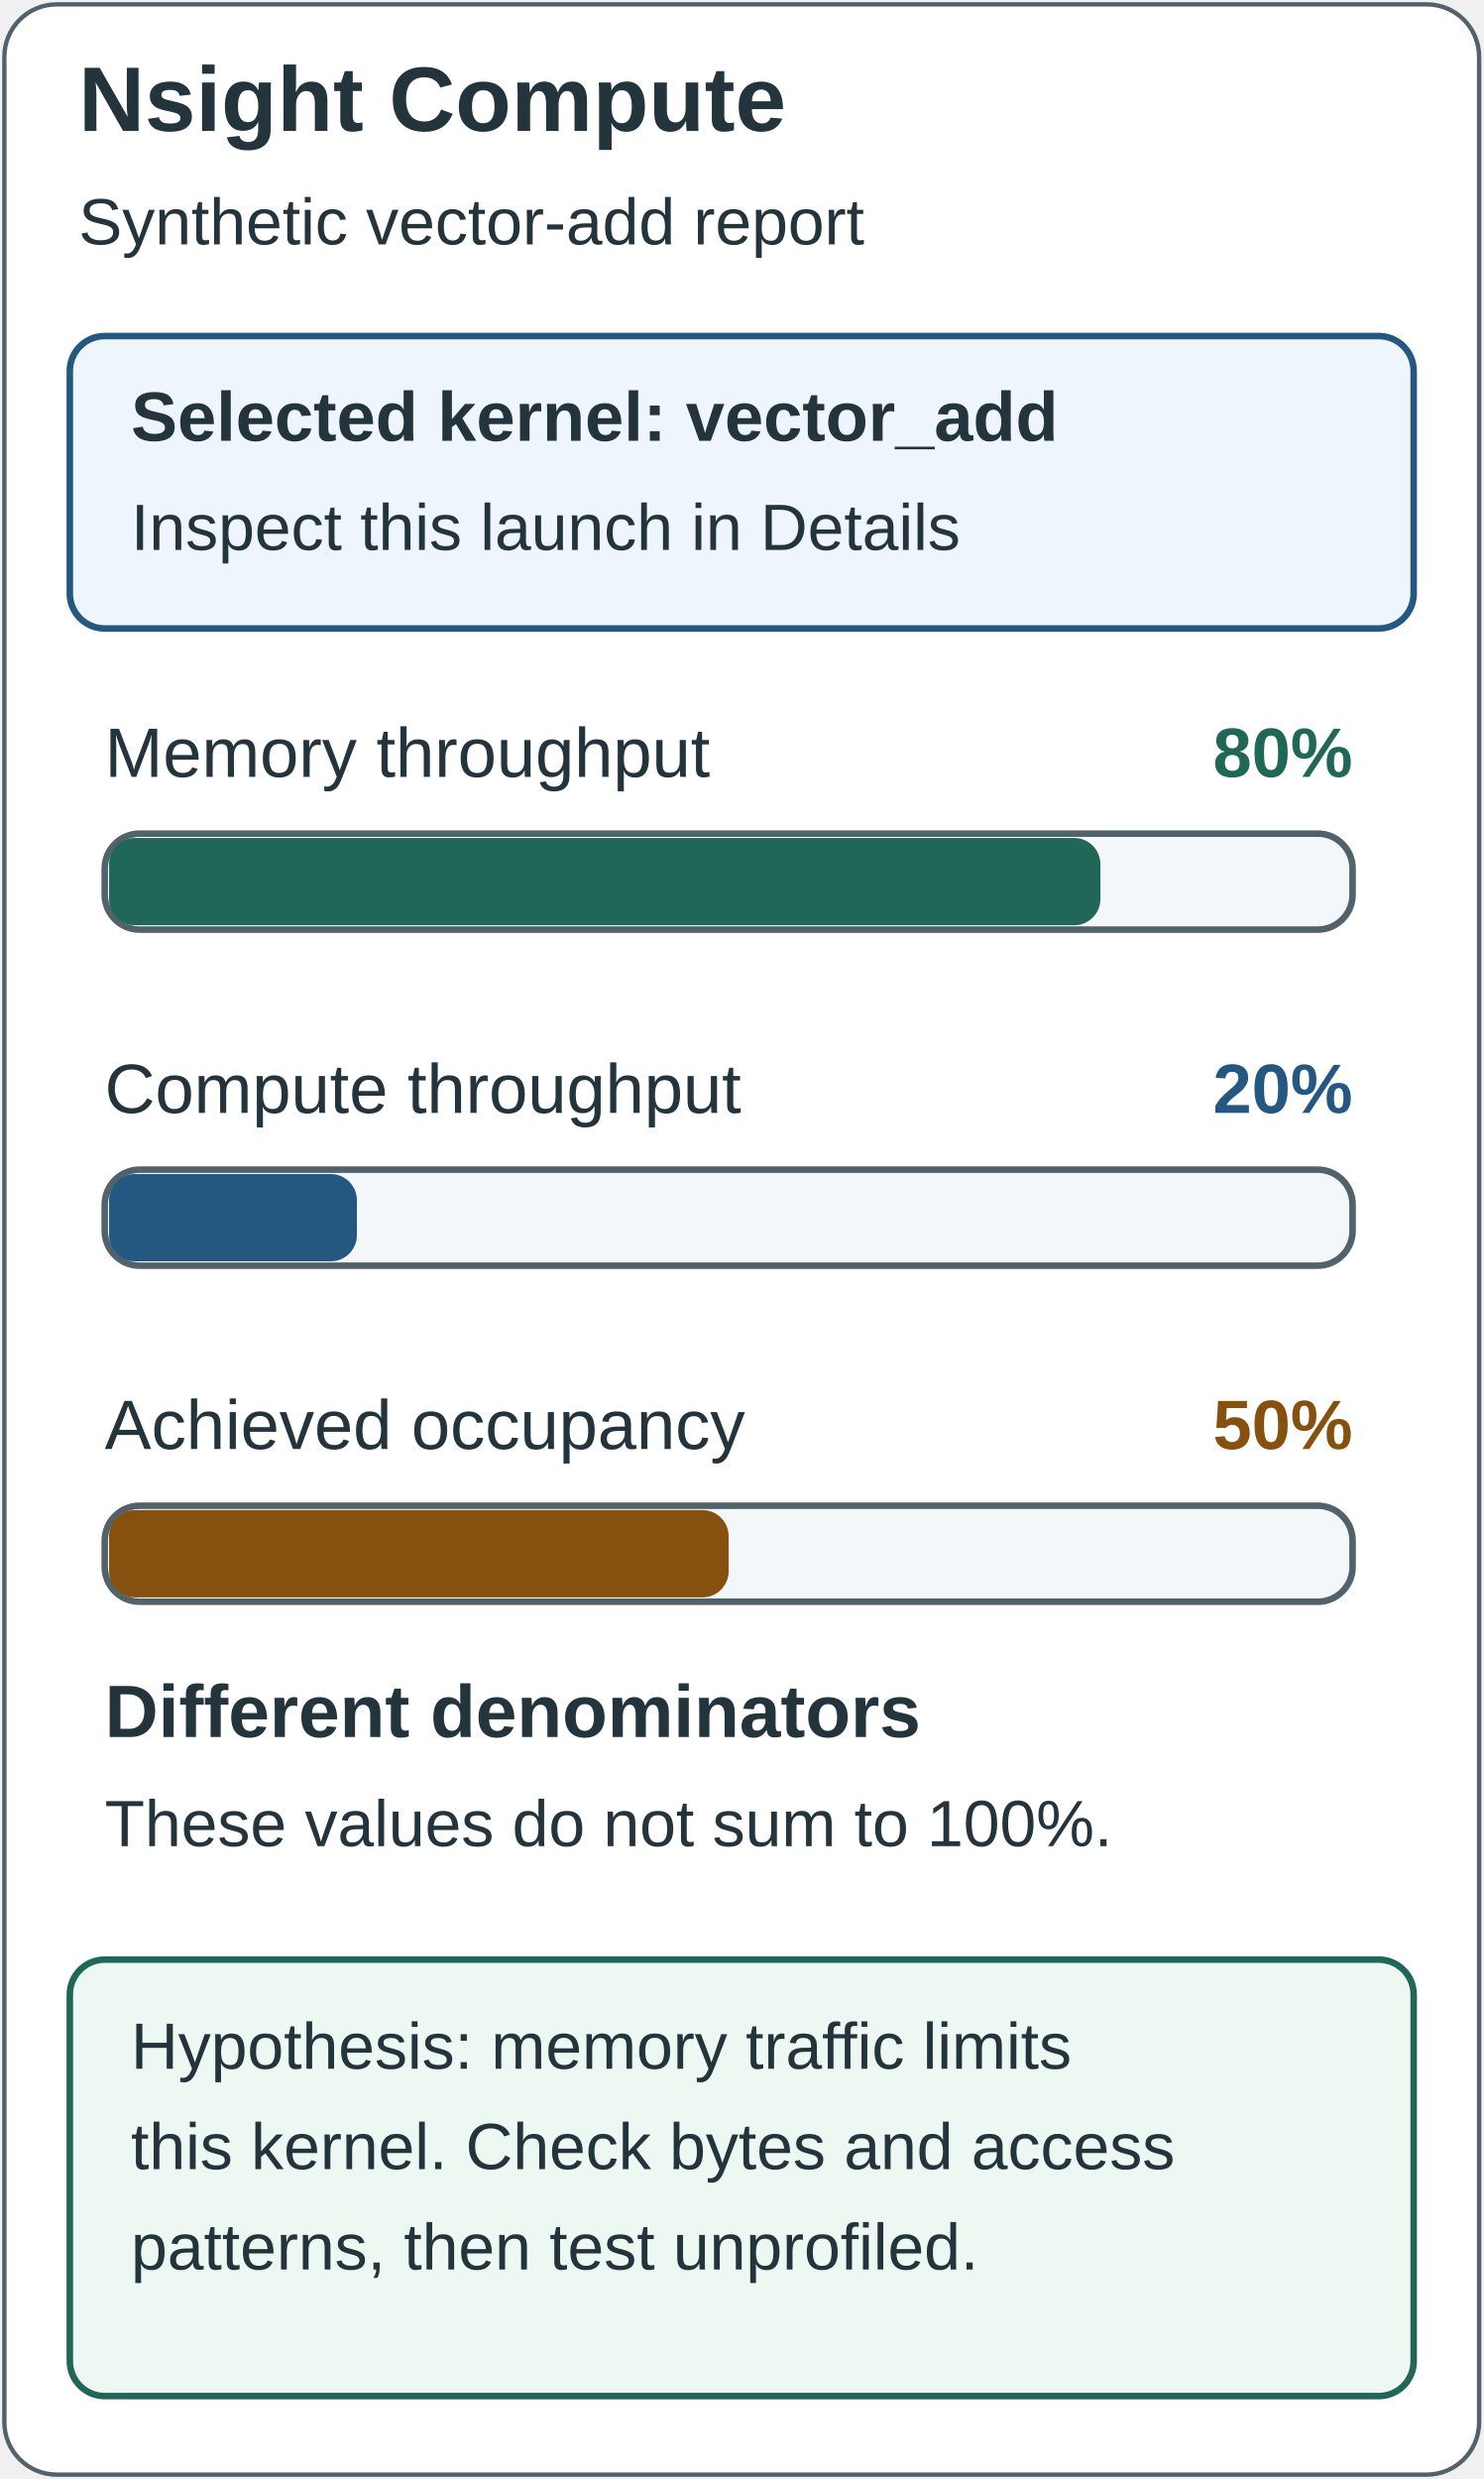
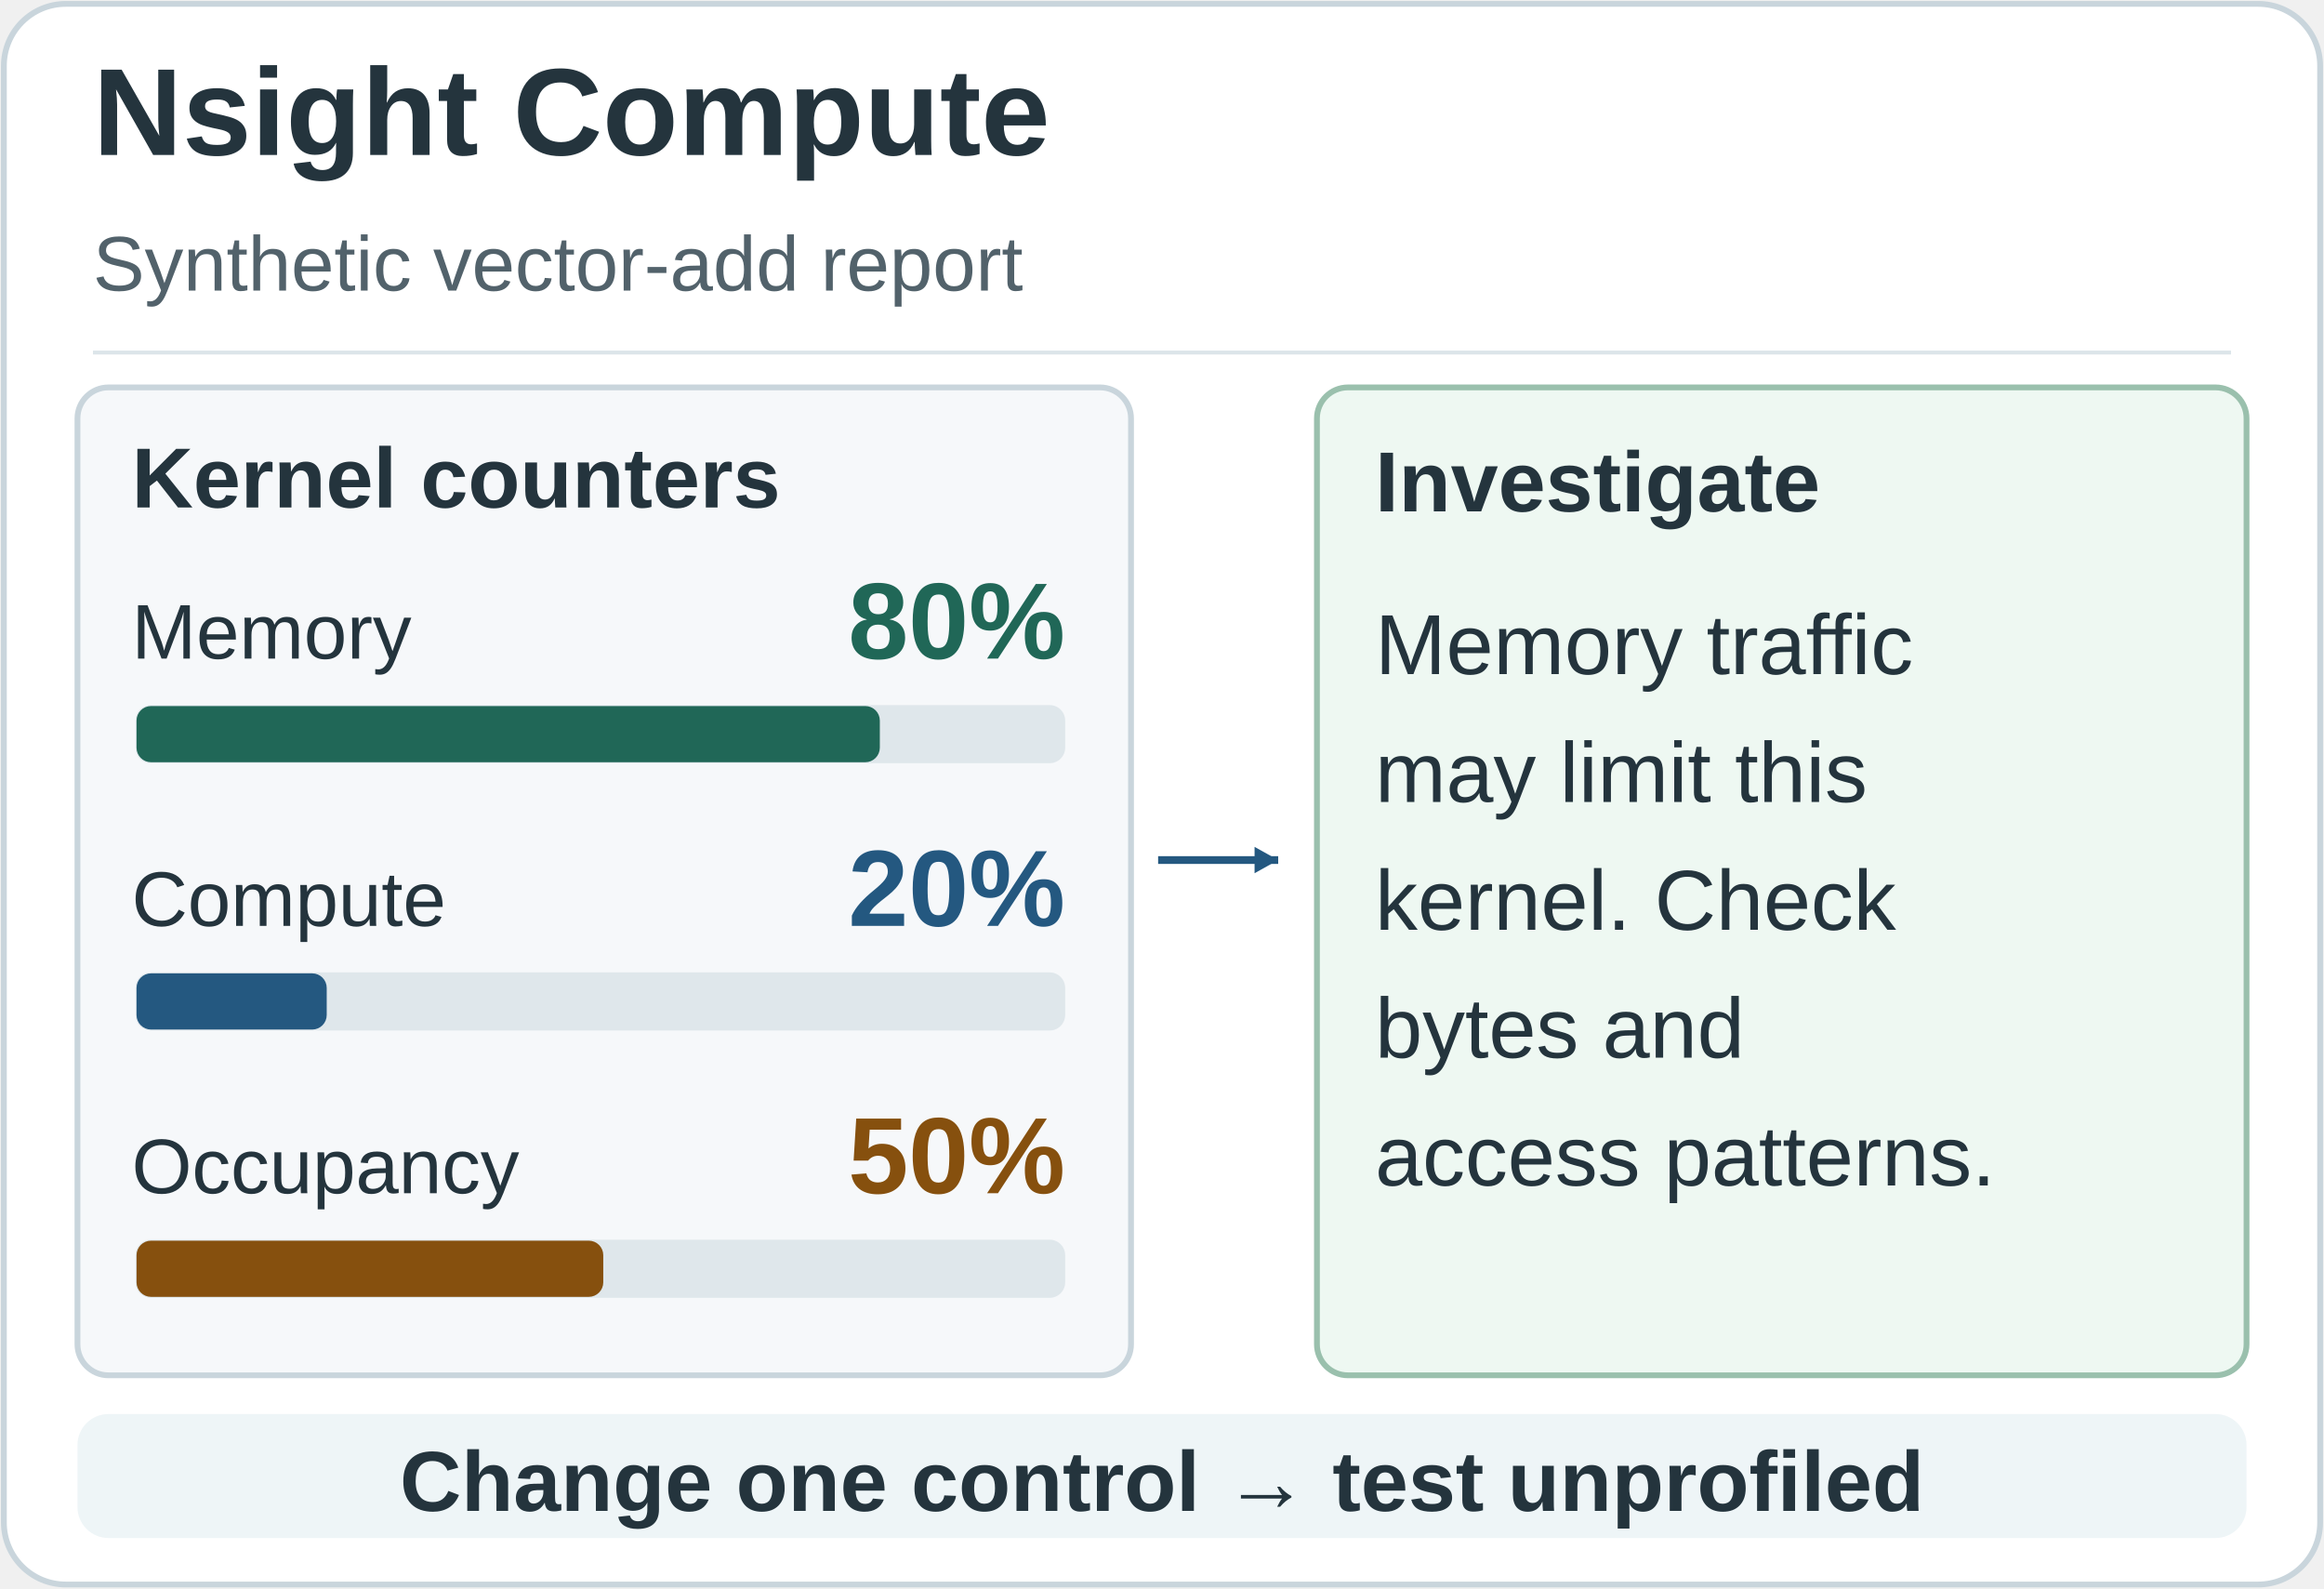
- <svg viewBox="0 0 340 568" role="img" aria-labelledby="tools-compute-report-title tools-compute-report-desc">
-   <rect x="1" y="1" width="338" height="566" rx="12" fill="#ffffff" stroke="#52626b" />
+ <svg viewBox="0 0 600 410" role="img" aria-labelledby="tools-compute-report-title tools-compute-report-desc">
+   <rect x="1" y="1" width="598" height="408" rx="16" fill="#ffffff" stroke="#c9d5dc" stroke-width="1.5" />
  <g font-family="Arial, sans-serif">
-     <text x="18" y="30" font-size="21" text-anchor="start" fill="#24343d" font-weight="700">Nsight Compute</text>
-     <text x="18" y="56" font-size="15" text-anchor="start" fill="#24343d" font-weight="400">Synthetic vector-add report</text>
-     <rect x="16" y="77" width="308" height="67" rx="8" fill="#eef5fc" stroke="#245880" stroke-width="1.5" />
-     <text x="30" y="101" font-size="16" text-anchor="start" fill="#24343d" font-weight="700">Selected kernel: vector_add</text>
-     <text x="30" y="126" font-size="15" text-anchor="start" fill="#24343d" font-weight="400">Inspect this launch in Details</text>
-     <text x="24" y="178" font-size="16" text-anchor="start" fill="#24343d" font-weight="400">Memory throughput</text>
-     <text x="310" y="178" font-size="16" text-anchor="end" fill="#206757" font-weight="700">80%</text>
-     <rect x="24" y="191" width="286" height="22" rx="8" fill="#f4f7f9" stroke="#52626b" stroke-width="1.5" />
-     <rect x="25" y="192" width="227.2" height="20" rx="6" fill="#206757" />
-     <text x="24" y="255" font-size="16" text-anchor="start" fill="#24343d" font-weight="400">Compute throughput</text>
-     <text x="310" y="255" font-size="16" text-anchor="end" fill="#245880" font-weight="700">20%</text>
-     <rect x="24" y="268" width="286" height="22" rx="8" fill="#f4f7f9" stroke="#52626b" stroke-width="1.5" />
-     <rect x="25" y="269" width="56.8" height="20" rx="6" fill="#245880" />
-     <text x="24" y="332" font-size="16" text-anchor="start" fill="#24343d" font-weight="400">Achieved occupancy</text>
-     <text x="310" y="332" font-size="16" text-anchor="end" fill="#86500e" font-weight="700">50%</text>
-     <rect x="24" y="345" width="286" height="22" rx="8" fill="#f4f7f9" stroke="#52626b" stroke-width="1.5" />
-     <rect x="25" y="346" width="142.0" height="20" rx="6" fill="#86500e" />
-     <text x="24" y="398" font-size="17" text-anchor="start" fill="#24343d" font-weight="700">Different denominators</text>
-     <text x="24" y="423" font-size="15" text-anchor="start" fill="#24343d" font-weight="400">These values do not sum to 100%.</text>
-     <rect x="16" y="449" width="308" height="100" rx="8" fill="#eef8f2" stroke="#206757" stroke-width="1.5" />
-     <text x="30" y="474" font-size="15" text-anchor="start" fill="#24343d" font-weight="400">Hypothesis: memory traffic limits</text>
-     <text x="30" y="497" font-size="15" text-anchor="start" fill="#24343d" font-weight="400">this kernel. Check bytes and access</text>
-     <text x="30" y="520" font-size="15" text-anchor="start" fill="#24343d" font-weight="400">patterns, then test unprofiled.</text>
+     <line x1="24" y1="91" x2="576" y2="91" stroke="#dce5e9" stroke-width="1" />
+     <text x="24" y="40" font-size="32" text-anchor="start" fill="#24343d" font-weight="700">Nsight Compute</text>
+     <text x="24" y="75" font-size="20" text-anchor="start" fill="#52626b" font-weight="400">Synthetic vector-add report</text>
+     <rect x="20" y="100" width="272" height="255" rx="8" fill="#f6f8fa" stroke="#c9d5dc" stroke-width="1.5" />
+     <text x="34" y="131" font-size="22" text-anchor="start" fill="#24343d" font-weight="700">Kernel counters</text>
+     <text x="34" y="170" font-size="20" text-anchor="start" fill="#24343d" font-weight="400">Memory</text>
+     <text x="275" y="170" font-size="28" text-anchor="end" fill="#206757" font-weight="700">80%</text>
+     <rect x="35" y="182" width="240" height="15" rx="4" fill="#dfe7eb" stroke="none" />
+     <rect x="36" y="183" width="190.4" height="13" rx="3" fill="#206757" stroke="#206757" stroke-width="1.5" />
+     <text x="34" y="239" font-size="20" text-anchor="start" fill="#24343d" font-weight="400">Compute</text>
+     <text x="275" y="239" font-size="28" text-anchor="end" fill="#245880" font-weight="700">20%</text>
+     <rect x="35" y="251" width="240" height="15" rx="4" fill="#dfe7eb" stroke="none" />
+     <rect x="36" y="252" width="47.6" height="13" rx="3" fill="#245880" stroke="#245880" stroke-width="1.5" />
+     <text x="34" y="308" font-size="20" text-anchor="start" fill="#24343d" font-weight="400">Occupancy</text>
+     <text x="275" y="308" font-size="28" text-anchor="end" fill="#86500e" font-weight="700">50%</text>
+     <rect x="35" y="320" width="240" height="15" rx="4" fill="#dfe7eb" stroke="none" />
+     <rect x="36" y="321" width="119.0" height="13" rx="3" fill="#86500e" stroke="#86500e" stroke-width="1.5" />
+     <line x1="299" y1="222" x2="330" y2="222" stroke="#245880" stroke-width="2" />
+     <polygon points="330.0,222.0 323.9,225.4 323.9,218.6" fill="#245880" />
+     <rect x="340" y="100" width="240" height="255" rx="8" fill="#eef8f2" stroke="#9ac0ad" stroke-width="1.5" />
+     <text x="355" y="132" font-size="22" text-anchor="start" fill="#24343d" font-weight="700">Investigate</text>
+     <text x="355" y="174" font-size="22" text-anchor="start" fill="#24343d" font-weight="400">Memory traffic</text>
+     <text x="355" y="207" font-size="22" text-anchor="start" fill="#24343d" font-weight="400">may limit this</text>
+     <text x="355" y="240" font-size="22" text-anchor="start" fill="#24343d" font-weight="400">kernel. Check</text>
+     <text x="355" y="273" font-size="22" text-anchor="start" fill="#24343d" font-weight="400">bytes and</text>
+     <text x="355" y="306" font-size="22" text-anchor="start" fill="#24343d" font-weight="400">access patterns.</text>
+     <rect x="20" y="365" width="560" height="32" rx="8" fill="#eef5f7" />
+     <text x="300" y="390" font-size="22" text-anchor="middle" fill="#24343d" font-weight="700">Change one control → test unprofiled</text>
  </g>
</svg>
